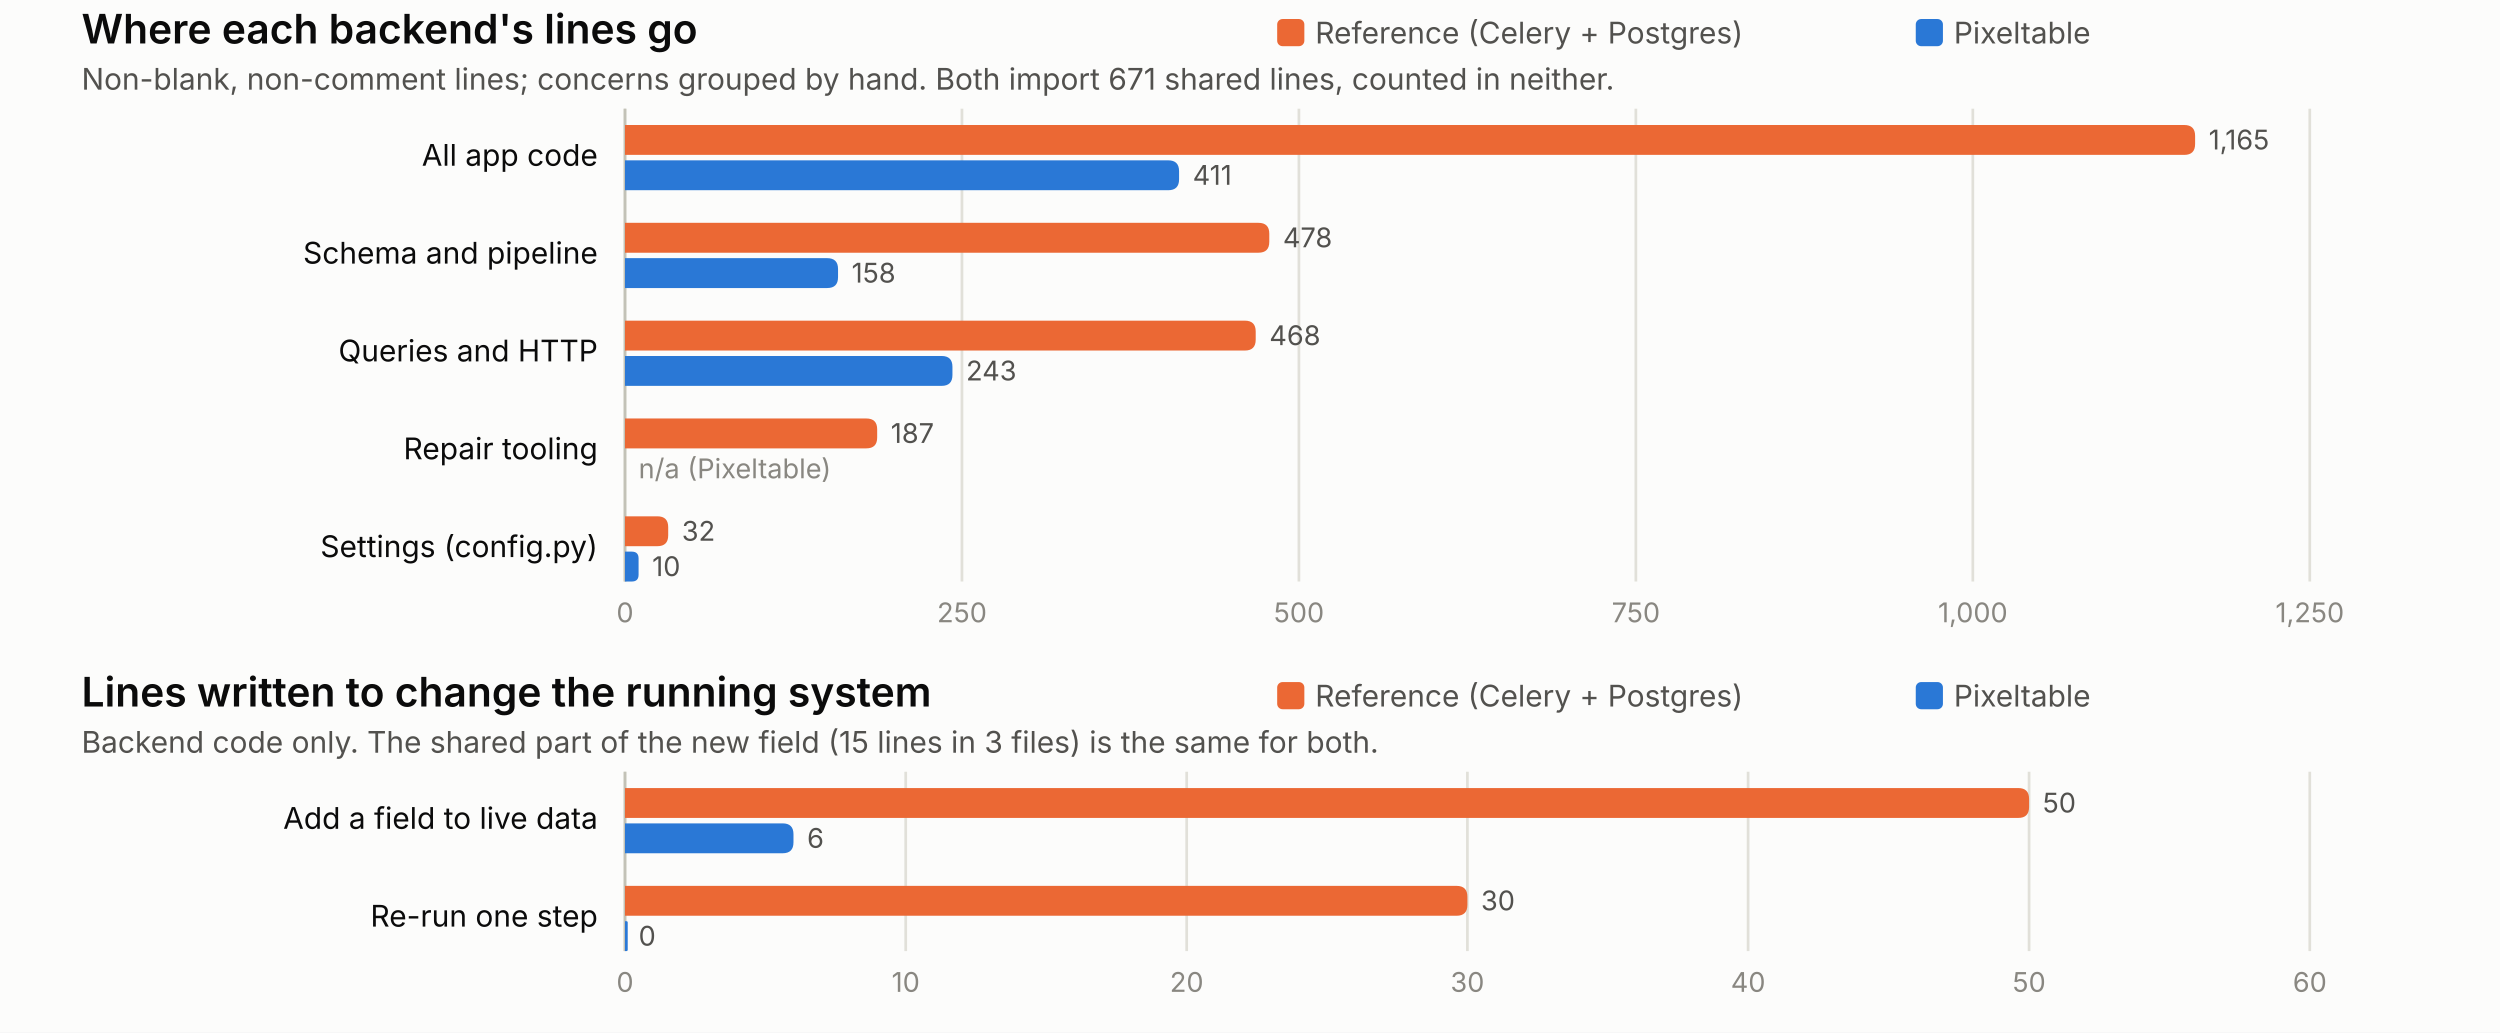
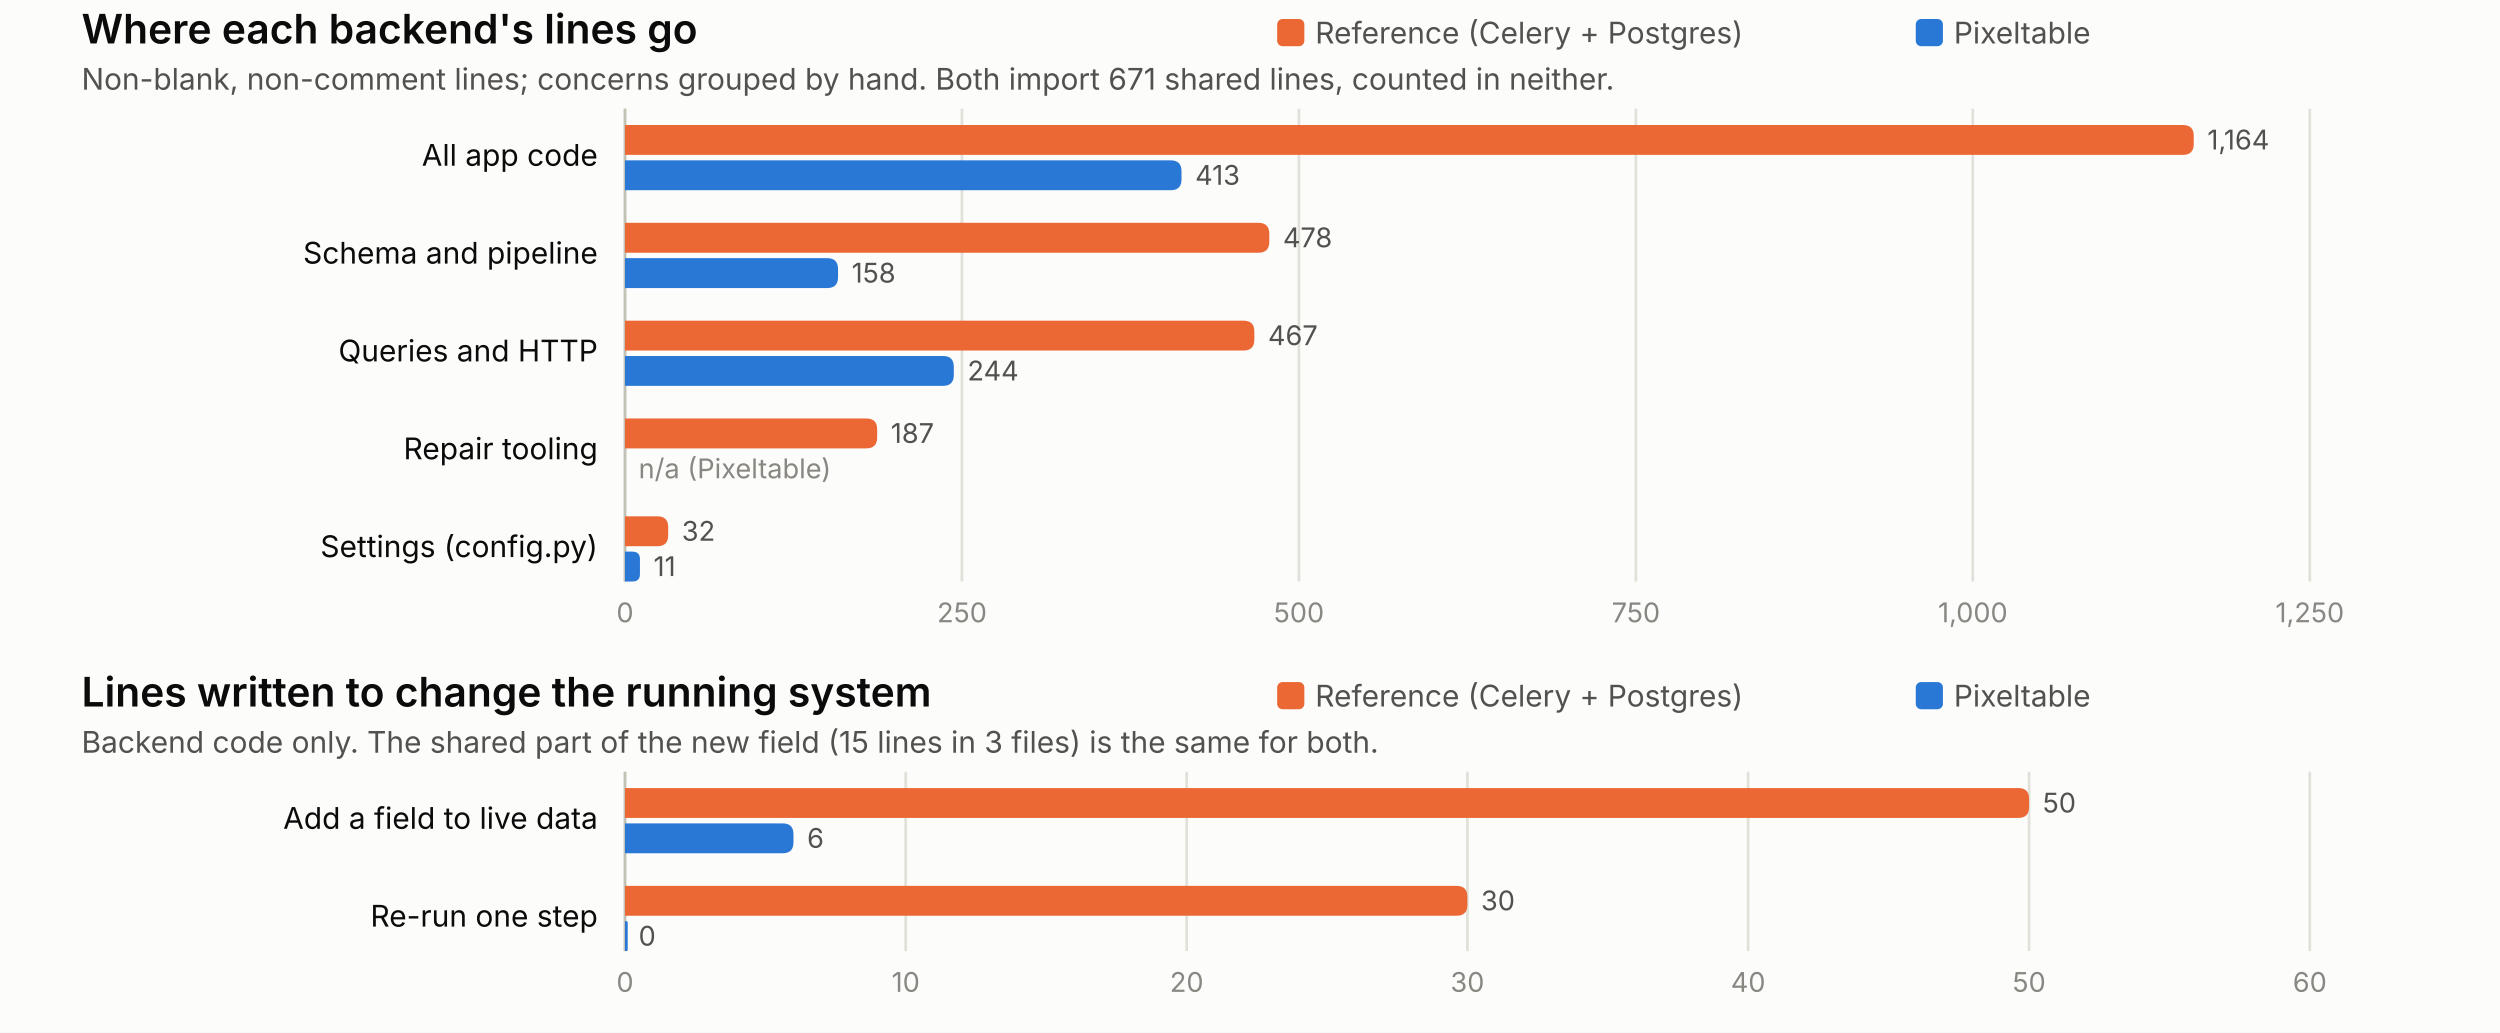
<svg xmlns="http://www.w3.org/2000/svg" viewBox="0 0 920 380" role="img">
  <style>
  .surface { fill: #fcfcfb; } .ink { fill: #0b0b0b; } .ink2 { fill: #52514e; } .muted { fill: #898781; }
  .grid { stroke: #e1e0d9; } .axis { stroke: #c3c2b7; }
  .reference { fill: #eb6834; } .pixeltable { fill: #2a78d6; }
  @media (prefers-color-scheme: dark) {
    .surface { fill: #1a1a19; } .ink { fill: #ffffff; } .ink2 { fill: #c3c2b7; }
    .grid { stroke: #2c2c2a; } .axis { stroke: #383835; }
    .reference { fill: #d95926; } .pixeltable { fill: #3987e5; }
  }
  text { font-family: system-ui, -apple-system, "Segoe UI", sans-serif; }
</style>
  <rect width="920" height="380" class="surface" />
  <text x="30.0" y="16.0" font-size="15" class="ink" text-anchor="start" font-weight="600">Where each backend's lines go</text>
  <text x="30.0" y="33.0" font-size="11" class="ink2" text-anchor="start">Non-blank, non-comment lines; concerns grouped by hand. Both import 671 shared lines, counted in neither.</text>
  <rect x="470.0" y="7.0" width="10" height="10" rx="2" class="reference" />
  <text x="484.0" y="16.0" font-size="11" class="ink2" text-anchor="start">Reference (Celery + Postgres)</text>
  <rect x="705.0" y="7.0" width="10" height="10" rx="2" class="pixeltable" />
  <text x="719.0" y="16.0" font-size="11" class="ink2" text-anchor="start">Pixeltable</text>
  <line x1="230.0" y1="40.0" x2="230.0" y2="214.0" class="grid" stroke-width="1" />
  <text x="230.0" y="229.0" font-size="10" class="muted" text-anchor="middle">0</text>
  <line x1="354.0" y1="40.0" x2="354.0" y2="214.0" class="grid" stroke-width="1" />
  <text x="354.0" y="229.0" font-size="10" class="muted" text-anchor="middle">250</text>
  <line x1="478.0" y1="40.0" x2="478.0" y2="214.0" class="grid" stroke-width="1" />
  <text x="478.0" y="229.0" font-size="10" class="muted" text-anchor="middle">500</text>
  <line x1="602.0" y1="40.0" x2="602.0" y2="214.0" class="grid" stroke-width="1" />
  <text x="602.0" y="229.0" font-size="10" class="muted" text-anchor="middle">750</text>
  <line x1="726.0" y1="40.0" x2="726.0" y2="214.0" class="grid" stroke-width="1" />
  <text x="726.0" y="229.0" font-size="10" class="muted" text-anchor="middle">1,000</text>
  <line x1="850.0" y1="40.0" x2="850.0" y2="214.0" class="grid" stroke-width="1" />
  <text x="850.0" y="229.0" font-size="10" class="muted" text-anchor="middle">1,250</text>
  <line x1="230.0" y1="40.0" x2="230.0" y2="214.0" class="axis" stroke-width="1" />
  <text x="220.0" y="61.0" font-size="11" class="ink" text-anchor="end">All app code</text>
-   <path d="M230.0,46.0 H803.8 Q807.8,46.0 807.8,50.0 V53.0 Q807.8,57.0 803.8,57.0 H230.0 Z" class="reference" />
-   <text x="812.8" y="55.0" font-size="10" class="ink2" text-anchor="start">1,165</text>
-   <path d="M230.0,59.0 H429.9 Q433.9,59.0 433.9,63.0 V66.0 Q433.9,70.0 429.9,70.0 H230.0 Z" class="pixeltable" />
-   <text x="438.9" y="68.0" font-size="10" class="ink2" text-anchor="start">411</text>
+   <path d="M230.0,46.0 H803.3 Q807.3,46.0 807.3,50.0 V53.0 Q807.3,57.0 803.3,57.0 H230.0 Z" class="reference" />
+   <text x="812.3" y="55.0" font-size="10" class="ink2" text-anchor="start">1,164</text>
+   <path d="M230.0,59.0 H430.8 Q434.8,59.0 434.8,63.0 V66.0 Q434.8,70.0 430.8,70.0 H230.0 Z" class="pixeltable" />
+   <text x="439.8" y="68.0" font-size="10" class="ink2" text-anchor="start">413</text>
  <text x="220.0" y="97.0" font-size="11" class="ink" text-anchor="end">Schema and pipeline</text>
  <path d="M230.0,82.0 H463.1 Q467.1,82.0 467.1,86.0 V89.0 Q467.1,93.0 463.1,93.0 H230.0 Z" class="reference" />
  <text x="472.1" y="91.0" font-size="10" class="ink2" text-anchor="start">478</text>
  <path d="M230.0,95.0 H304.4 Q308.4,95.0 308.4,99.0 V102.0 Q308.4,106.0 304.4,106.0 H230.0 Z" class="pixeltable" />
  <text x="313.4" y="104.0" font-size="10" class="ink2" text-anchor="start">158</text>
  <text x="220.0" y="133.0" font-size="11" class="ink" text-anchor="end">Queries and HTTP</text>
-   <path d="M230.0,118.0 H458.1 Q462.1,118.0 462.1,122.0 V125.0 Q462.1,129.0 458.1,129.0 H230.0 Z" class="reference" />
-   <text x="467.1" y="127.0" font-size="10" class="ink2" text-anchor="start">468</text>
-   <path d="M230.0,131.0 H346.5 Q350.5,131.0 350.5,135.0 V138.0 Q350.5,142.0 346.5,142.0 H230.0 Z" class="pixeltable" />
-   <text x="355.5" y="140.0" font-size="10" class="ink2" text-anchor="start">243</text>
+   <path d="M230.0,118.0 H457.6 Q461.6,118.0 461.6,122.0 V125.0 Q461.6,129.0 457.6,129.0 H230.0 Z" class="reference" />
+   <text x="466.6" y="127.0" font-size="10" class="ink2" text-anchor="start">467</text>
+   <path d="M230.0,131.0 H347.0 Q351.0,131.0 351.0,135.0 V138.0 Q351.0,142.0 347.0,142.0 H230.0 Z" class="pixeltable" />
+   <text x="356.0" y="140.0" font-size="10" class="ink2" text-anchor="start">244</text>
  <text x="220.0" y="169.0" font-size="11" class="ink" text-anchor="end">Repair tooling</text>
  <path d="M230.0,154.0 H318.8 Q322.8,154.0 322.8,158.0 V161.0 Q322.8,165.0 318.8,165.0 H230.0 Z" class="reference" />
  <text x="327.8" y="163.0" font-size="10" class="ink2" text-anchor="start">187</text>
  <text x="235.0" y="176.0" font-size="10" class="muted" text-anchor="start">n/a (Pixeltable)</text>
  <text x="220.0" y="205.0" font-size="11" class="ink" text-anchor="end">Settings (config.py)</text>
  <path d="M230.0,190.0 H241.9 Q245.9,190.0 245.9,194.0 V197.0 Q245.9,201.0 241.9,201.0 H230.0 Z" class="reference" />
  <text x="250.9" y="199.0" font-size="10" class="ink2" text-anchor="start">32</text>
-   <path d="M230.0,203.0 H232.5 Q235.0,203.0 235.0,205.5 V211.5 Q235.0,214.0 232.5,214.0 H230.0 Z" class="pixeltable" />
-   <text x="240.0" y="212.0" font-size="10" class="ink2" text-anchor="start">10</text>
+   <path d="M230.0,203.0 H232.7 Q235.5,203.0 235.5,205.7 V211.3 Q235.5,214.0 232.7,214.0 H230.0 Z" class="pixeltable" />
+   <text x="240.5" y="212.0" font-size="10" class="ink2" text-anchor="start">11</text>
  <text x="30.0" y="260.0" font-size="15" class="ink" text-anchor="start" font-weight="600">Lines written to change the running system</text>
  <text x="30.0" y="277.0" font-size="11" class="ink2" text-anchor="start">Backend code only. The shared part of the new field (15 lines in 3 files) is the same for both.</text>
  <rect x="470.0" y="251.0" width="10" height="10" rx="2" class="reference" />
  <text x="484.0" y="260.0" font-size="11" class="ink2" text-anchor="start">Reference (Celery + Postgres)</text>
  <rect x="705.0" y="251.0" width="10" height="10" rx="2" class="pixeltable" />
  <text x="719.0" y="260.0" font-size="11" class="ink2" text-anchor="start">Pixeltable</text>
  <line x1="230.0" y1="284.0" x2="230.0" y2="350.0" class="grid" stroke-width="1" />
  <text x="230.0" y="365.0" font-size="10" class="muted" text-anchor="middle">0</text>
  <line x1="333.3" y1="284.0" x2="333.3" y2="350.0" class="grid" stroke-width="1" />
  <text x="333.3" y="365.0" font-size="10" class="muted" text-anchor="middle">10</text>
  <line x1="436.7" y1="284.0" x2="436.7" y2="350.0" class="grid" stroke-width="1" />
  <text x="436.7" y="365.0" font-size="10" class="muted" text-anchor="middle">20</text>
  <line x1="540.0" y1="284.0" x2="540.0" y2="350.0" class="grid" stroke-width="1" />
  <text x="540.0" y="365.0" font-size="10" class="muted" text-anchor="middle">30</text>
  <line x1="643.3" y1="284.0" x2="643.3" y2="350.0" class="grid" stroke-width="1" />
  <text x="643.3" y="365.0" font-size="10" class="muted" text-anchor="middle">40</text>
  <line x1="746.7" y1="284.0" x2="746.7" y2="350.0" class="grid" stroke-width="1" />
  <text x="746.7" y="365.0" font-size="10" class="muted" text-anchor="middle">50</text>
  <line x1="850.0" y1="284.0" x2="850.0" y2="350.0" class="grid" stroke-width="1" />
  <text x="850.0" y="365.0" font-size="10" class="muted" text-anchor="middle">60</text>
  <line x1="230.0" y1="284.0" x2="230.0" y2="350.0" class="axis" stroke-width="1" />
  <text x="220.0" y="305.0" font-size="11" class="ink" text-anchor="end">Add a field to live data</text>
  <path d="M230.0,290.0 H742.7 Q746.7,290.0 746.7,294.0 V297.0 Q746.7,301.0 742.7,301.0 H230.0 Z" class="reference" />
  <text x="751.7" y="299.0" font-size="10" class="ink2" text-anchor="start">50</text>
  <path d="M230.0,303.0 H288.0 Q292.0,303.0 292.0,307.0 V310.0 Q292.0,314.0 288.0,314.0 H230.0 Z" class="pixeltable" />
  <text x="297.0" y="312.0" font-size="10" class="ink2" text-anchor="start">6</text>
  <text x="220.0" y="341.0" font-size="11" class="ink" text-anchor="end">Re-run one step</text>
  <path d="M230.0,326.0 H536.0 Q540.0,326.0 540.0,330.0 V333.0 Q540.0,337.0 536.0,337.0 H230.0 Z" class="reference" />
  <text x="545.0" y="335.0" font-size="10" class="ink2" text-anchor="start">30</text>
  <path d="M230.0,339.0 H230.5 Q231.0,339.0 231.0,339.5 V349.5 Q231.0,350.0 230.5,350.0 H230.0 Z" class="pixeltable" />
  <text x="235.0" y="348.0" font-size="10" class="ink2" text-anchor="start">0</text>
</svg>
